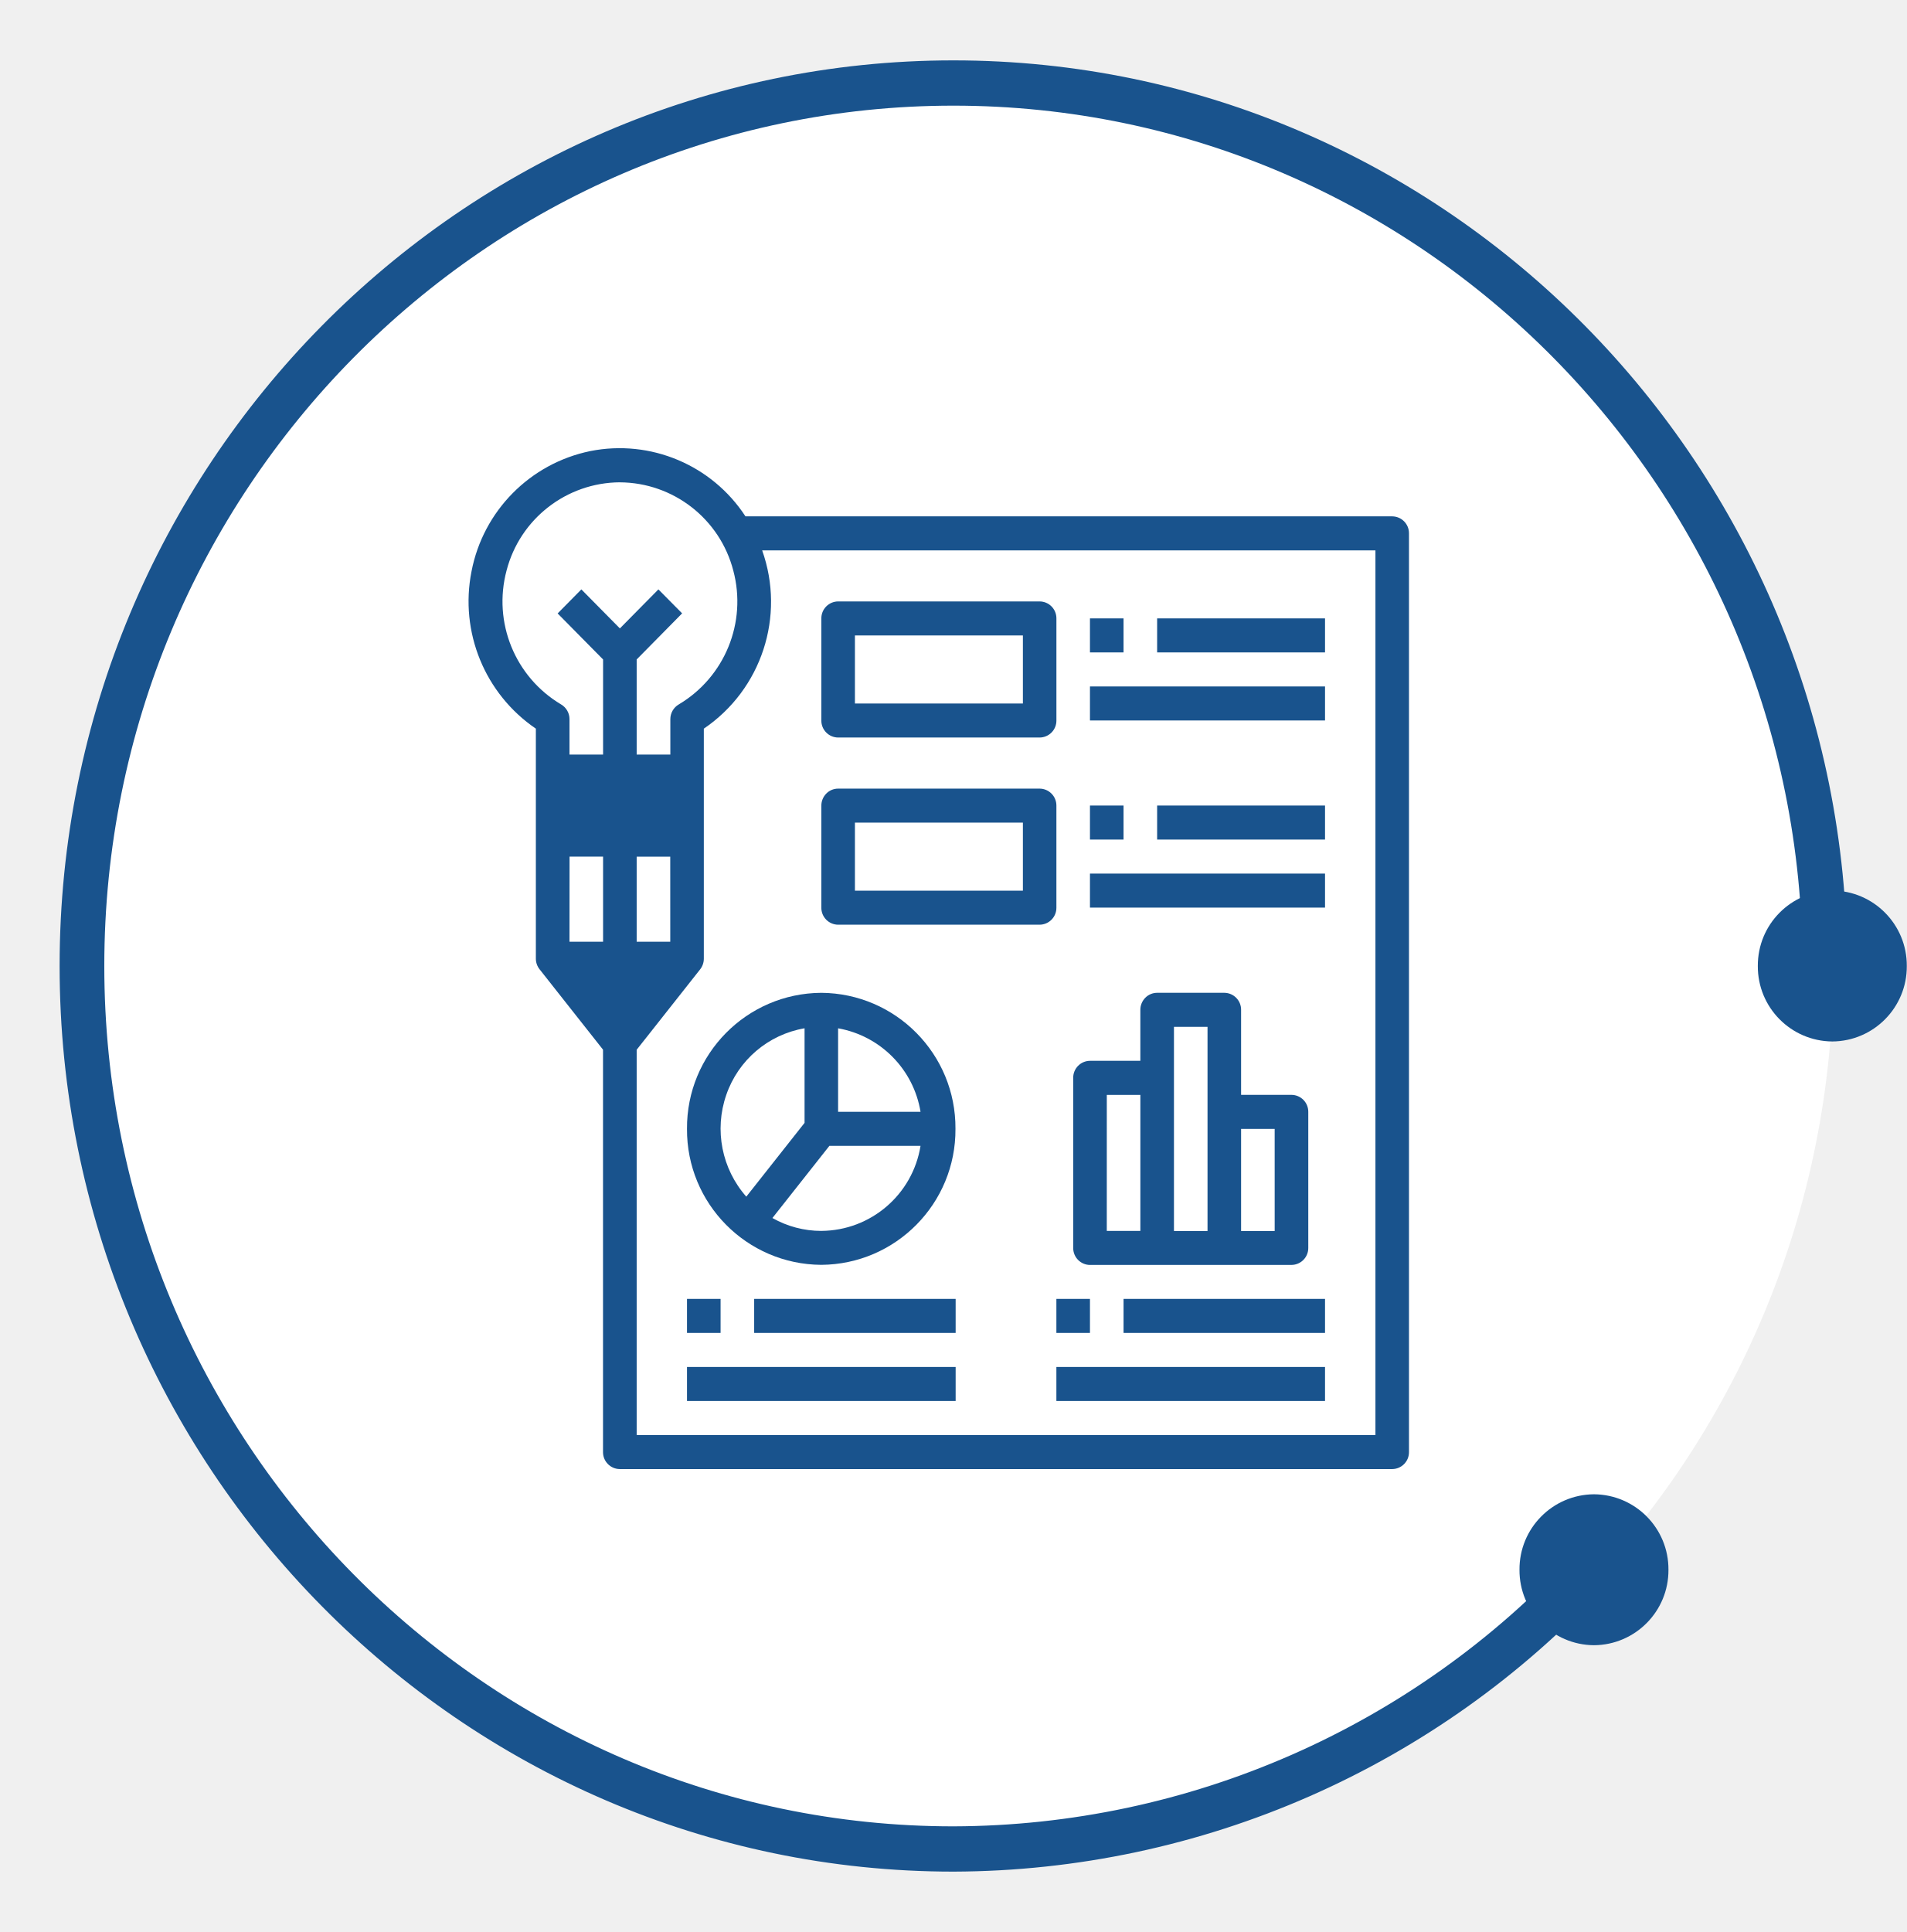
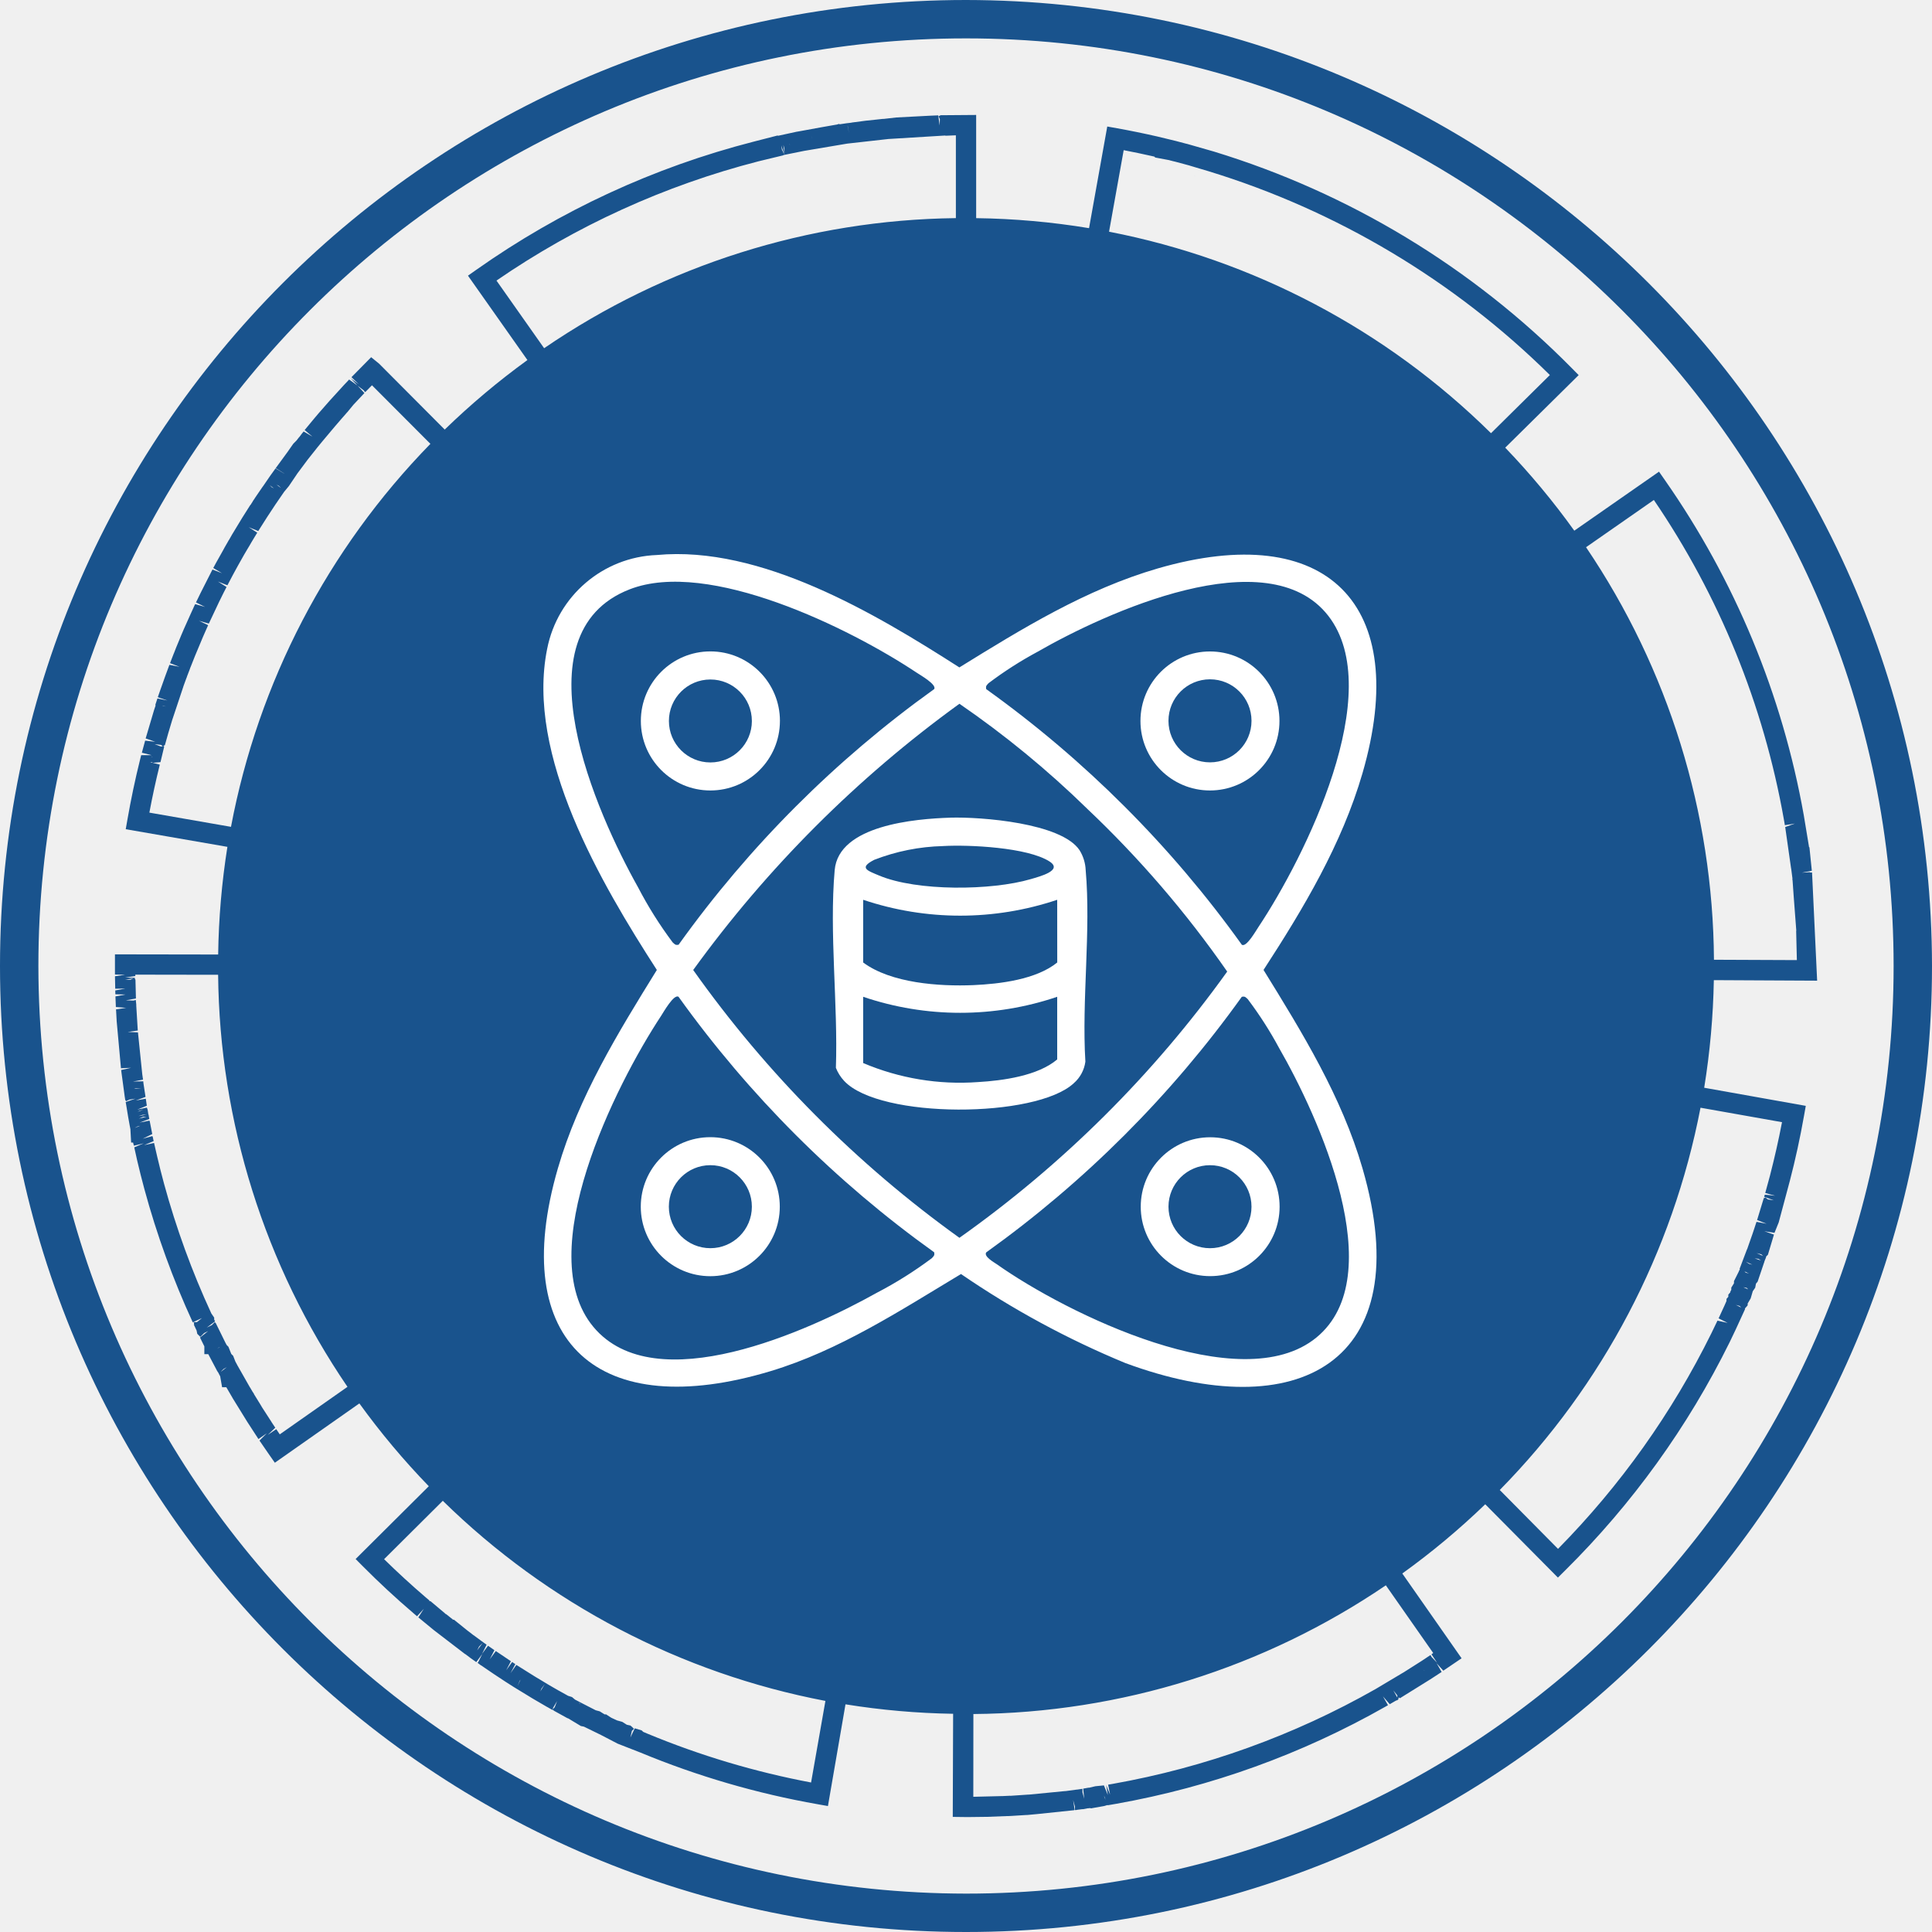
- <svg xmlns="http://www.w3.org/2000/svg" width="126.348" height="128" viewBox="0 0 126.348 128">
+ <svg xmlns="http://www.w3.org/2000/svg" width="128" height="128" viewBox="0 0 128 128">
  <defs>
    <clipPath id="clip-path">
-       <rect id="Rectangle_456267" data-name="Rectangle 456267" width="126.347" height="128" fill="none" />
+       <path id="Trazado_1031300" data-name="Trazado 1031300" d="M2.543,64A61.457,61.457,0,1,1,64,125.457,61.527,61.527,0,0,1,2.543,64M64,0a64,64,0,1,0,64,64A64.071,64.071,0,0,0,64,0Z" fill="#19538d" />
    </clipPath>
    <clipPath id="clip-path-2">
-       <rect id="Rectángulo_47325" data-name="Rectángulo 47325" width="62.325" height="67.654" fill="#19538d" />
+       <path id="Trazado_1031301" data-name="Trazado 1031301" d="M32.933,102.037h-.007Z" transform="translate(-32.926 -102.034)" fill="#19538d" />
+     </clipPath>
+     <clipPath id="clip-path-3">
+       <path id="Trazado_1031302" data-name="Trazado 1031302" d="M13.892,29.232v.035L14,29.128Z" transform="translate(-13.892 -29.128)" fill="#19538d" />
+     </clipPath>
+     <clipPath id="clip-path-4">
+       <path id="Trazado_1031303" data-name="Trazado 1031303" d="M5.943,60.755,5.938,60.7h0a.174.174,0,0,0,.005.055" transform="translate(-5.937 -60.7)" fill="#19538d" />
+     </clipPath>
+     <clipPath id="clip-path-5">
+       <path id="Trazado_1031304" data-name="Trazado 1031304" d="M107.924,54.341h0v0Z" transform="translate(-107.924 -54.311)" fill="#19538d" />
+     </clipPath>
+     <clipPath id="clip-path-6">
+       <path id="Trazado_1031305" data-name="Trazado 1031305" d="M9,42.927H9l.013-.046Z" transform="translate(-9.002 -42.882)" fill="#19538d" />
+     </clipPath>
+     <clipPath id="clip-path-7">
+       <path id="Trazado_1031306" data-name="Trazado 1031306" d="M70.389,8.864l-.034-.013h-.007c.013,0,.026.011.041.014" transform="translate(-70.348 -8.85)" fill="#19538d" />
+     </clipPath>
+     <clipPath id="clip-path-8">
+       <path id="Trazado_1031307" data-name="Trazado 1031307" d="M17.484,26.319h0v0Z" transform="translate(-17.484 -26.318)" fill="#19538d" />
+     </clipPath>
+     <clipPath id="clip-path-9">
+       <path id="Trazado_1031308" data-name="Trazado 1031308" d="M14.715,28.076a.67.67,0,0,0-.076.105l.045-.056.033-.049Z" transform="translate(-14.639 -28.076)" fill="#19538d" />
+     </clipPath>
+     <clipPath id="clip-path-10">
+       <path id="Trazado_1031309" data-name="Trazado 1031309" d="M13.917,88.659l-.009-.015ZM77.033,9.166,77.01,9.16l.023.007m-5.679,108.1-.021-.114.1.275Zm-32.727-5.316.044.021-.007.015Zm-1.132-.555-.017-.01.024.012Zm-.574-.2.013-.013-.006.017Zm-.387-.185.008-.009.1.045-.006.011Zm-1.7.31.259-.437-.161.414-.139.139Zm1.392-.456,0,0,.008,0,0,0Zm54.519-.241-.249-.446.264.33v.131Zm-56.687-.569.214-.286-.29.479Zm-1.449-.5.066-.1-.178.385-.008.009Zm59.914-.725,0-.01.049.073Zm-62.6-1.558.243-.242-.373.5Zm32.75,4.471A49.316,49.316,0,0,0,90,103.215l3.139,4.487-.117.083.374.561-.366-.382-.071-.13-.034.022,0,0-.523.349v0l-1.26.8-.006,0-1.818,1.084A54.557,54.557,0,0,1,71.9,116.371l-.3.052.132.662-.265-.639.114.664-.259-.639-.568.056-.4.095-.051,0-.356.063.07.67-.118-.424V116.7l-.065.006v0l-.3.046v-.005l-.737.1a.726.726,0,0,0-.093.005l-2.329.227c-.033,0-.061.008-.039,0l-1.226.083.118.661-.119-.667-.5.023-.041,0-1.9.047Zm-36.03-7.516-.238-.2c-.948-.812-1.879-1.665-2.774-2.543l3.889-3.868a49.436,49.436,0,0,0,25.35,13.258l-.95,5.405a54.729,54.729,0,0,1-10.819-3.226l-.3-.127-.106-.1-.455-.136-.291.608.1-.439.14-.14-.089-.076,0-.012-.149-.126-.239-.052-.3-.191-.343-.095v0l-.066-.03h0l-.33-.152-.334-.22h-.1l-.321-.2-.265-.071h0l-.989-.507v0l-.383-.2h0l-.2-.168-.259-.083h0l-.61-.34-.062-.033h0l-.621-.359h0l-.2-.12,0,0-.084-.051-.013-.009h0l-.546-.327a1.078,1.078,0,0,0-.127-.078l-1.139-.714,0,0-.031-.012-.381.542.318-.6-.212-.138-.394.547.313-.6-1-.674-.4.543.307-.6-.315-.222-.017-.01-.09-.063-.4.541.307-.608-.228-.161,0,0-.636-.47,0,.006-.311-.241h0l-.008-.006a.629.629,0,0,0-.082-.061l-.9-.725h-.07l0-.009-.362-.292h0l-.1-.076-.007.009-.093-.084,0,0-.925-.778h-.085ZM15.524,91.42l-.011-.025h0a.261.261,0,0,1,.013.031ZM13,88.878l.207-.113-.35.274h-.023Zm-.287-1.445h.02l-.169.113Zm100.765-2.651-.291-.146.251.07.1.1Zm.207-1.314.221.039.095.1Zm.162-.964-.087-.087.3.137Zm.222-.584-.222-.148.435.2Zm.367-.362.247.025.17.114Zm.128-.352.314.081.109.11Zm.981-.766,0,0c-.008.02-.017.04-.026.061Zm-.236-1.424.024,0h-.014ZM7.326,72.8l.15-.03-.331.129H7.128Zm.342-.63H7.9l-.518.129Zm-.028-.129H7.89l-.534.087Zm.042-.358-.235.117-.146.029ZM97.547,96.9a49.44,49.44,0,0,0,13.3-25.327l5.4.958c-.227,1.193-.5,2.385-.8,3.55l-.311,1.14.65.183-.681-.07-.04.139.635.234-.391-.058-.169-.139-.028.04-.051-.025-.03.083h-.006l-.429,1.407.628.245-.667-.126-.16.484,0,0-.1.3h0l-.211.6h0l-.147.424-.008,0-.5,1.323.031.013-.074.115H113.4l0,0-.335.669v.143l-.179.288v.141l-.064.127v.05l-.01,0-.123.147V84.1l-.12.14v.137l-.132.3h0l-.392.852.6.3-.674-.149-.406.841A55.008,55.008,0,0,1,101.407,100.8ZM7.187,70.277h.367l-.494.04Zm-.71-7.189L7.014,63l-.184.093Zm0-.138.672-.1v-.093l5.486.009a49.324,49.324,0,0,0,8.57,27.3l-4.486,3.148-.233-.345-.558.377.494-.473-.175-.263-.074-.111v-.006l-.626-.967,0,0-.075-.128.006.008-.467-.757v-.018l-.11-.167h0l-.134-.231a.151.151,0,0,0-.02-.031l0,.006-.827-1.454.006.012-.04-.072.017.026-.124-.228-.148-.381-.124-.124-.19-.476-.12-.121-.084-.159-.632-1.285,0,0-.067-.068-.2.2-.333.162.551-.411-.058-.121v-.131l-.187-.27A55,55,0,0,1,9.05,76.6c-.162-.6-.316-1.206-.459-1.821l-.2-.872-.658.145.631-.266-.064-.3H8.293l-.018-.032-.629.171.625-.307L8.1,72.442l-.021,0-.007-.012-.636.127.64-.239-.034-.182h0l-.012-.094-.108.014.1-.015,0-.029.006,0H8.012l-.047-.309-.041-.111.02-.008-.022,0-.009-.019-.632.134.63-.259-.067-.464-.662.118.644-.237-.137-.894h0l-.013-.139-.679.013.664-.125-.051-.347h0l-.286-2.783-.679-.029.667-.094-.1-1.64v-.083l-.031-.3-.153.038-.507-.014.669-.126-.031-1.234-.061-.12.056-.009-.066-.011-.018.007ZM8.119,48.677h.16v.04Zm.085-.333.075,0v.015Zm.622-.708-.4-.152.44.055.1.1ZM9,44.958l-.068-.031.244.062Zm1.159-.788.011-.031-.014.044,0-.013m101.582,17.6a49.34,49.34,0,0,0-8.474-27.331l4.493-3.13a54.383,54.383,0,0,1,8.607,21.13l.073.417.664-.109-.643.231.392,2.753,0-.03.092.711-.014,0,.019.108h0l.076,1.079.171,2.252-.01,0,.047,1.942ZM16.993,30.757l-.006.007Zm-.8-.287-.141-.142.279.207Zm.574.021-.268-.2.161.083.129.128Zm3.584-4.074-.01.012Zm2.477-2.708L26.7,27.59A49.438,49.438,0,0,0,13.488,52.964L8.08,52.022c.2-1.066.431-2.133.692-3.182L8.3,48.722l.516-.044.249-1.041H9.007l.062-.074.023,0h0l.013,0,.228-.808h0l.265-.886c.012-.03.022-.058.033-.095l.7-2.1,0-.008.2-.548h0l0,0A.516.516,0,0,0,10.574,43l.192-.5a.268.268,0,0,0,.012-.044.439.439,0,0,0,.041-.1c.026-.052.034-.071.029-.071l.257-.648h0l.533-1.274c.014-.031.025-.054.024-.054l0,0,.166-.377c.018-.036.031-.067.038-.085l.108-.244-.607-.291.653.186.69-1.462c.02-.036.034-.067.045-.089l.209-.424a.4.4,0,0,0,.03-.057l-.006.008.206-.4-.571-.361.628.249.309-.589h0l.137-.255h0l.13-.238h0l.153-.278h0l.127-.225h0l.251-.445h0l.212-.36h0l.141-.233h0l.141-.245h0l.09-.148.007-.013.209-.345h0l.072-.113-.566-.363.629.258.143-.227h0l.445-.7.007-.011.514-.779c.006-.011.014-.022.021-.033l0,0,.584-.85.317-.384.546-.809-.021.025.723-.97,0,0,.663-.835,0,0,.034-.04a.291.291,0,0,0,.05-.06l-.011.012.22-.268h0l.84-1,.407-.472c.036-.039.045-.056.044-.051l.35-.4a.332.332,0,0,0,.039-.042l0,0L21.6,25h0l.728-.776-.459-.493.418.321.076.111.038-.025.006,0ZM71.662,13.533l.969-5.4c.642.124,1.282.257,1.914.4l.115.026.063.062.855.16c.036.009.077.018.053.006a.746.746,0,0,0,.146.043l.135.035a.513.513,0,0,0,.079.018l0,0a.6.6,0,0,0,.1.025l.853.23v0l.066.02a.362.362,0,0,1-.065-.025h0l.094.034.219.065h0l.064.02v0l.908.269a55.178,55.178,0,0,1,22.637,13.51l-3.9,3.854a49.438,49.438,0,0,0-25.3-13.349M49.987,8.1l-.042-.28.2.6Zm.1-.312.068.225V8.39Zm.417-.028L50.49,7.7l.03.081Zm1.438-.523V7.225l.038.178Zm9.571-.088v5.486a49.329,49.329,0,0,0-27.279,8.619l-3.157-4.481a54.62,54.62,0,0,1,17.353-7.9l1.618-.391h0l.107-.044.009.017,0-.013.991-.2h0l.3-.061v0L54.307,7.7v0l2.753-.309.019,0L60.8,7.163l.035.014Zm-7.167-.585v-.05L54.433,7Zm6.16-.746-.141.07.088.185-.014.425-.095-.671-.53.022v0l-2.24.117-.836.095-.063,0-1.063.114-.026,0L54.64,6.3a.286.286,0,0,0-.07.015l-.262.031H54.3l-.479.071-.05-.024-.154.047-.017,0-1.064.187,0,0-1.349.247v0l-.2.035h-.012l-1.223.267-.066-.011-1.6.411a55.962,55.962,0,0,0-18.347,8.484l-.551.388,3.939,5.59a50.012,50.012,0,0,0-5.479,4.606L23.3,22.278l-.526-.428-1.281,1.3h0l-.017.02.006,0-.007.008.476.462-.545-.405.462.493-.554-.4a.522.522,0,0,0-.063.07l-.284.3h0l-.95,1.042h0l-.731.833h0l-.283.335h0l-.636.768.514.433L18.3,26.77l-.1.124-.017.021-.15.2c-.019.02-.039.04-.055.061l-.06.078h0l-.1.126,0,0-.2.2-.394.562,0,0L16.45,29.2l.546.341.021.021-.579-.344-.317.439a.507.507,0,0,0-.053.076l-.448.653,0,0-.031.039-.4.583h0l-.119.177c-.011.017-.022.036-.038.061l-.1.142.022-.03-.061.106h0l-.067.1h0l-.007.013.008,0-.026.035-.01,0-.068.1h0l-.486.768h0l-.653,1.077a.251.251,0,0,0-.029.047l-.184.326a.809.809,0,0,0-.083.137h0l-.234.407a.729.729,0,0,0-.068.128l-.5.892h0l-.173.322.579.344-.632-.243-.782,1.543h0l-.309.635.6.3-.658-.185-.088.19a.858.858,0,0,0-.038.087l-.169.37h0l-.458,1.022c-.009.021-.018.042-.028.067l-.152.355c-.008.019-.015.036-.021.053l0,0h0l-.277.669c-.007.014-.012.03-.018.043l-.141.361a.668.668,0,0,0-.036.085l-.236.609.629.239-.67-.13-.285.773a.2.2,0,0,0-.014.038l-.221.624h0l-.063.175h0l-.18.516h0l0,.023.631.214-.663-.134-.145.445H8.5l-.109.324h0l-.557,1.879.638.222L7.8,47.253l-.138.508h0l-.033.121h0l-.046.173.653.163h-.7l-.074.3c-.323,1.294-.6,2.62-.831,3.939l-.117.664L13.25,54.29a49.957,49.957,0,0,0-.612,7.133L5.8,61.412l0,1.339.673.013-.672.1.017.827.672-.013-.67.126.008.255.674.015-.67.125.026.63,0,.071.682.057-.669.1.04.715c0,.025,0,.044,0,.044v-.007l.287,3.15.674-.032-.66.149.024.2h0l.172,1.268h0l.035.269h0l.042.264H6.5l.033.067.219-.107.405-.064-.646.223.07.412h0l.041.257h0l.051.309h0l.1.557h0l.058.3-.006,0,.047.85H7l.055.21.653-.161-.629.269.2.9q.22.937.47,1.862a56.383,56.383,0,0,0,3.206,8.831l.612-.284-.335.27h-.214l.03.147-.022.018.183.39.045.222.2.2.254-.253.268-.13-.541.428.288.584v.515h.259l.572,1.083.01.021.1.152h0l.018.044,0,0,.09.168.126.723h.279l.411.705V90.8l.979,1.586h0l.585.9h0l.156.239.553-.384-.486.484q.31.462.631.917l.387.552,5.6-3.93a49.79,49.79,0,0,0,4.6,5.486l-4.848,4.823.476.479c1.066,1.073,2.186,2.112,3.335,3.093l.259.222.45-.5-.365.573,1.03.846v0l2.013,1.544c.033.026.082.06.082.052l.34.256.024.018.35.247.4-.542-.271.541-.047.047.225.168.009,0,.814.554a.558.558,0,0,0,.078.053l.649.427a.432.432,0,0,0,.044.03l.561.358a.087.087,0,0,0,.021.014l.024.014h0l.162.1v0l.769.468v0l.253.155h0l.145.086v0l.878.512.008,0a.841.841,0,0,0,.094.055l.212.12,0-.005.03.01.006-.011.064.051,0,.008.886.489.072.03,0-.006.844.509.2.04h0l1.13.552,1.109.577,1.5.586a56.031,56.031,0,0,0,11.766,3.429l.663.117L54.2,111.1a49.764,49.764,0,0,0,7.131.627l-.024,6.831.969.012,1.171-.014h.1l1.312-.051a.975.975,0,0,0,.109,0l.254-.013a.6.6,0,0,0,.09-.006l.839-.052.068,0,.658-.061h0l2.471-.258v-.006l.034-.011-.1-.652.121.428v.231l.058,0,.019,0,.078-.018h0l.343-.042h.06l.31-.06h.067l.073-.015.046.024.886-.157.22-.066.008.017.579-.1a55.875,55.875,0,0,0,17.828-6.436l.164-.094-.334-.584.451.518.353-.205h0l.1-.053.045,0,.078-.077-.006-.01.029-.029-.044-.045.079-.019.036.045,2.023-1.258,0,0,.557-.363,0,0,.067-.045a.963.963,0,0,0,.121-.076l-.338-.584.443.492,0,.01h0l0,0,1.216-.825-3.928-5.618a49.776,49.776,0,0,0,5.495-4.586l4.815,4.857.479-.475a56.391,56.391,0,0,0,10.9-15.123c.118-.242.236-.483.387-.81l.638-1.389-.023-.009.056-.082h.007l.127-.149v-.121l.2-.339.139-.476,0,0,.161-.233.05-.268.111-.132.418-1.238h0l.033-.087-.009,0,.115-.286h0l.01-.031-.021-.006.135-.136.4-1.335-.636-.222.672.108.279-.692.734-2.741c.37-1.416.686-2.87.942-4.319l.118-.662-6.731-1.2a50.03,50.03,0,0,0,.639-7.129l6.844.035-.337-7.166-.129,0-.022-.022-.524.033.66-.128-.158-1.548-.031-.029v-.024L117.69,52.2a55.773,55.773,0,0,0-9.207-22.214l-.385-.553-5.613,3.91a49.988,49.988,0,0,0-4.576-5.5l4.866-4.807-.473-.479A56.55,56.55,0,0,0,78.618,8.228l-1.79-.512a.5.5,0,0,0-.053-.011L76.753,7.7l-.55-.145a.89.89,0,0,0-.087-.024l-1.265-.306q-1.311-.3-2.645-.541l-.663-.118L70.336,13.3a49.831,49.831,0,0,0-7.479-.663V5.8Z" transform="translate(-5.798 -5.797)" fill="#19538d" />
+     </clipPath>
+     <clipPath id="clip-path-11">
+       <rect id="Rectángulo_462667" data-name="Rectángulo 462667" width="55.199" height="55.177" fill="#fff" />
    </clipPath>
  </defs>
-   <g id="img26" transform="translate(126.348 128) rotate(180)">
-     <path id="Path_999622" data-name="Path 999622" d="M58.308,0c32.2,0,58.308,26.447,58.308,59.07s-26.105,59.07-58.308,59.07S0,91.694,0,59.07,26.105,0,58.308,0" transform="translate(4.866 4.93)" fill="#fff" />
-     <g id="Group_1179902" data-name="Group 1179902" transform="translate(0)">
-       <g id="Group_1179905" data-name="Group 1179905" clip-path="url(#clip-path)">
-         <path id="Path_999618" data-name="Path 999618" d="M63.174,0c34.89,0,63.174,28.654,63.174,64s-28.284,64-63.174,64S0,99.346,0,64,28.284,0,63.174,0" fill="none" />
-         <path id="Path_999619" data-name="Path 999619" d="M4.935,0A4.969,4.969,0,0,1,9.871,5a4.969,4.969,0,0,1-4.935,5A4.969,4.969,0,0,1,0,5,4.969,4.969,0,0,1,4.935,0" transform="translate(0 59)" fill="#19538d" />
-         <path id="Path_999620" data-name="Path 999620" d="M4.935,0A4.969,4.969,0,0,1,9.871,5a4.969,4.969,0,0,1-4.935,5A4.969,4.969,0,0,1,0,5,4.969,4.969,0,0,1,4.935,0" transform="translate(15.793 19)" fill="#19538d" />
-         <path id="Path_999621" data-name="Path 999621" d="M59.225,120C26.569,120,0,93.084,0,60H2.961c0,31.43,25.24,57,56.264,57s56.264-25.57,56.264-57S90.25,3,59.225,3A56.141,56.141,0,0,0,18.17,21.024l-2.16-2.052A59.093,59.093,0,0,1,59.225,0c32.657,0,59.225,26.916,59.225,60s-26.569,60-59.225,60" transform="translate(3.948 4)" fill="#19538d" />
-         <rect id="Rectangle_456268" data-name="Rectangle 456268" width="126.347" height="128" fill="none" />
-         <rect id="Rectangle_456269" data-name="Rectangle 456269" width="126.347" height="128" fill="none" />
+   <g id="Grupo_1213559" data-name="Grupo 1213559" transform="translate(-0.137 -0.484)">
+     <g id="Grupo_1180190" data-name="Grupo 1180190" transform="translate(0.137 0.484)">
+       <g id="Grupo_1180171" data-name="Grupo 1180171" transform="translate(0 0)">
+         <g id="Grupo_1180170" data-name="Grupo 1180170" clip-path="url(#clip-path)">
+           <path id="Trazado_1031398" data-name="Trazado 1031398" d="M0,0H181.02V181.019H0Z" transform="translate(-64 64) rotate(-45)" fill="#19538d" />
+         </g>
+       </g>
+       <g id="Grupo_1180173" data-name="Grupo 1180173" transform="translate(37.039 112.569)">
+         <g id="Grupo_1180172" data-name="Grupo 1180172" clip-path="url(#clip-path-2)">
+           <rect id="Rectángulo_458951" data-name="Rectángulo 458951" width="0.007" height="0.007" transform="translate(-0.001 0.001) rotate(-45)" fill="#19538d" />
+         </g>
+       </g>
+       <g id="Grupo_1180175" data-name="Grupo 1180175" transform="translate(18.244 32.762)">
+         <g id="Grupo_1180174" data-name="Grupo 1180174" clip-path="url(#clip-path-3)">
+           <rect id="Rectángulo_458952" data-name="Rectángulo 458952" width="0.174" height="0.174" transform="matrix(0.707, -0.707, 0.707, 0.707, -0.07, 0.07)" fill="#19538d" />
+         </g>
+       </g>
+       <g id="Grupo_1180177" data-name="Grupo 1180177" transform="translate(7.797 68.279)">
+         <g id="Grupo_1180176" data-name="Grupo 1180176" clip-path="url(#clip-path-4)">
+           <rect id="Rectángulo_458953" data-name="Rectángulo 458953" width="0.044" height="0.044" transform="translate(-0.028 0.028) rotate(-45.002)" fill="#19538d" />
+         </g>
+       </g>
+       <g id="Grupo_1180179" data-name="Grupo 1180179" transform="translate(120.303 61.094)">
+         <g id="Grupo_1180178" data-name="Grupo 1180178" clip-path="url(#clip-path-5)">
+           <path id="Trazado_1031310" data-name="Trazado 1031310" d="M0,0l.02,0,0,.02L0,.023Z" transform="translate(-0.015 0.015) rotate(-45.009)" fill="#19538d" />
+         </g>
+       </g>
+       <g id="Grupo_1180181" data-name="Grupo 1180181" transform="translate(11.822 48.237)">
+         <g id="Grupo_1180180" data-name="Grupo 1180180" clip-path="url(#clip-path-6)">
+           <rect id="Rectángulo_458955" data-name="Rectángulo 458955" width="0.042" height="0.042" transform="translate(-0.023 0.023) rotate(-44.999)" fill="#19538d" />
+         </g>
+       </g>
+       <g id="Grupo_1180183" data-name="Grupo 1180183" transform="translate(79.133 11.622)">
+         <g id="Grupo_1180182" data-name="Grupo 1180182" clip-path="url(#clip-path-7)">
+           <rect id="Rectángulo_458956" data-name="Rectángulo 458956" width="0.039" height="0.039" transform="matrix(0.707, -0.707, 0.707, 0.707, -0.007, 0.007)" fill="#19538d" />
+         </g>
+       </g>
+       <g id="Grupo_1180185" data-name="Grupo 1180185" transform="translate(22.961 29.606)">
+         <g id="Grupo_1180184" data-name="Grupo 1180184" clip-path="url(#clip-path-8)">
+           <rect id="Rectángulo_458957" data-name="Rectángulo 458957" width="0.003" height="0.003" transform="matrix(0.706, -0.708, 0.708, 0.706, -0.001, 0.001)" fill="#19538d" />
+         </g>
+       </g>
+       <g id="Grupo_1180187" data-name="Grupo 1180187" transform="translate(19.225 31.58)">
+         <g id="Grupo_1180186" data-name="Grupo 1180186" clip-path="url(#clip-path-9)">
+           <rect id="Rectángulo_458958" data-name="Rectángulo 458958" width="0.129" height="0.129" transform="translate(-0.053 0.053) rotate(-45)" fill="#19538d" />
+         </g>
+       </g>
+       <g id="Grupo_1180189" data-name="Grupo 1180189" transform="translate(7.614 7.613)">
+         <g id="Grupo_1180188" data-name="Grupo 1180188" clip-path="url(#clip-path-10)">
+           <path id="Trazado_1031399" data-name="Trazado 1031399" d="M0,0H159.487V159.487H0Z" transform="translate(-56.388 56.388) rotate(-45)" fill="#19538d" />
+         </g>
      </g>
    </g>
-     <g id="Group_1179903" data-name="Group 1179903" transform="translate(96.66 98.729) rotate(180)">
-       <g id="Group_1099618" data-name="Group 1099618" transform="translate(0 0)">
-         <rect id="Rectangle_401104" data-name="Rectangle 401104" width="67.3" height="69.001" transform="translate(0)" fill="none" />
+     <g id="Grupo_1213565" data-name="Grupo 1213565" transform="translate(36.137 36.484)">
+       <g id="Grupo_1099618" data-name="Grupo 1099618" transform="translate(0 0)">
+         <rect id="Rectángulo_401104" data-name="Rectángulo 401104" width="55.199" height="56.595" transform="translate(0)" fill="none" />
      </g>
-       <g id="Grupo_156261" data-name="Grupo 156261" transform="translate(1.348 0.404)">
-         <rect id="Rectángulo_47312" data-name="Rectángulo 47312" width="8.9" height="4.508" transform="translate(5.586 21.441)" fill="#19538d" />
-         <path id="Trazado_198297" data-name="Trazado 198297" d="M0,0H8.895L4.444,5.635Z" transform="translate(5.588 33.846)" fill="#19538d" />
-         <g id="Grupo_156260" data-name="Grupo 156260" transform="translate(0)">
-           <g id="Grupo_156259" data-name="Grupo 156259" clip-path="url(#clip-path-2)">
-             <path id="Trazado_198298" data-name="Trazado 198298" d="M0,9.011a8.953,8.953,0,0,0,8.894,9.011,8.953,8.953,0,0,0,8.895-9.011A8.953,8.953,0,0,0,8.895,0,8.953,8.953,0,0,0,0,9.011m8.9,6.763a6.569,6.569,0,0,1-3.24-.854L9.434,10.14h6.04A6.7,6.7,0,0,1,8.9,15.773Zm6.58-7.89H10.012V2.351a6.729,6.729,0,0,1,5.463,5.534ZM7.79,2.351V8.615l-3.861,4.89A6.813,6.813,0,0,1,2.6,6.77,6.683,6.683,0,0,1,7.79,2.349" transform="translate(14.486 36.102)" fill="#19538d" />
-             <rect id="Rectángulo_47313" data-name="Rectángulo 47313" width="2.225" height="2.254" transform="translate(14.486 56.38)" fill="#19538d" />
-             <rect id="Rectángulo_47314" data-name="Rectángulo 47314" width="13.35" height="2.254" transform="translate(18.937 56.38)" fill="#19538d" />
-             <rect id="Rectángulo_47315" data-name="Rectángulo 47315" width="17.801" height="2.254" transform="translate(14.486 60.89)" fill="#19538d" />
-             <rect id="Rectángulo_47316" data-name="Rectángulo 47316" width="2.225" height="2.254" transform="translate(38.962 56.38)" fill="#19538d" />
-             <rect id="Rectángulo_47317" data-name="Rectángulo 47317" width="13.35" height="2.254" transform="translate(43.413 56.38)" fill="#19538d" />
-             <rect id="Rectángulo_47318" data-name="Rectángulo 47318" width="17.801" height="2.254" transform="translate(38.962 60.89)" fill="#19538d" />
-             <rect id="Rectángulo_47319" data-name="Rectángulo 47319" width="2.225" height="2.254" transform="translate(41.187 11.295)" fill="#19538d" />
-             <rect id="Rectángulo_47320" data-name="Rectángulo 47320" width="11.125" height="2.254" transform="translate(45.638 11.295)" fill="#19538d" />
-             <rect id="Rectángulo_47321" data-name="Rectángulo 47321" width="15.576" height="2.254" transform="translate(41.187 15.804)" fill="#19538d" />
-             <rect id="Rectángulo_47322" data-name="Rectángulo 47322" width="2.225" height="2.254" transform="translate(41.187 23.694)" fill="#19538d" />
-             <rect id="Rectángulo_47323" data-name="Rectángulo 47323" width="11.125" height="2.254" transform="translate(45.638 23.694)" fill="#19538d" />
-             <rect id="Rectángulo_47324" data-name="Rectángulo 47324" width="15.576" height="2.254" transform="translate(41.187 28.202)" fill="#19538d" />
-             <path id="Trazado_198299" data-name="Trazado 198299" d="M1.111,18.028H14.463A1.119,1.119,0,0,0,15.576,16.9V7.889a1.119,1.119,0,0,0-1.112-1.128H11.124V1.128A1.119,1.119,0,0,0,10.012,0H5.562a1.1,1.1,0,0,0-.787.33,1.134,1.134,0,0,0-.326.8V4.506H1.112A1.119,1.119,0,0,0,0,5.633V16.909A1.119,1.119,0,0,0,1.111,18.03M13.35,15.781H11.124V9.016h2.225ZM6.676,2.254H8.9V15.781H6.676ZM2.226,6.763H4.45v9.011H2.225Z" transform="translate(40.077 36.101)" fill="#19538d" />
-             <path id="Trazado_198300" data-name="Trazado 198300" d="M1.113,9.017h13.35A1.119,1.119,0,0,0,15.576,7.89V1.127A1.119,1.119,0,0,0,14.463,0H1.113A1.119,1.119,0,0,0,0,1.127V7.889A1.119,1.119,0,0,0,1.111,9.017ZM2.225,2.253h11.13v4.51H2.225Z" transform="translate(23.388 10.171)" fill="#19538d" />
-             <path id="Trazado_198301" data-name="Trazado 198301" d="M1.113,9.016h13.35a1.119,1.119,0,0,0,1.112-1.127V1.128A1.119,1.119,0,0,0,14.463,0H1.113A1.1,1.1,0,0,0,.326.33a1.134,1.134,0,0,0-.326.8V7.889A1.119,1.119,0,0,0,1.113,9.016M2.225,2.254h11.13V6.763H2.225Z" transform="translate(23.388 22.573)" fill="#19538d" />
-             <path id="Trazado_198302" data-name="Trazado 198302" d="M4.457,18.584v15.24a1.138,1.138,0,0,0,.244.7l4.206,5.328V66.512a1.12,1.12,0,0,0,1.113,1.127H61.2a1.119,1.119,0,0,0,1.112-1.127V5.647A1.119,1.119,0,0,0,61.2,4.519H18.346A9.957,9.957,0,0,0,8.066.194,10.08,10.08,0,0,0,.193,8.167,10.2,10.2,0,0,0,4.457,18.584m8.9,6.228H6.687V22.554h6.67Zm-3.33,12.849L7.888,34.953h4.275Zm-3.337-10.6H8.911V32.7H6.686ZM13.363,32.7H11.137V27.065h2.225ZM60.089,6.775V65.386H11.137V39.858l4.206-5.327a1.138,1.138,0,0,0,.244-.7V18.584A10.155,10.155,0,0,0,19.453,6.775ZM10.024,2.265a7.806,7.806,0,0,1,7.515,5.844,7.934,7.934,0,0,1-3.614,8.871,1.129,1.129,0,0,0-.557.975V20.3H11.137v-6.3l3.012-3.054L12.577,9.358l-2.552,2.585L7.472,9.358,5.9,10.951,8.911,14v6.3H6.686V17.954a1.127,1.127,0,0,0-.557-.975A7.934,7.934,0,0,1,2.516,8.107,7.806,7.806,0,0,1,10.03,2.263Z" transform="translate(0.014 0.016)" fill="#19538d" />
-           </g>
+       <g id="Grupo_1212990" data-name="Grupo 1212990" transform="translate(0 0.709)">
+         <g id="Grupo_1212989" data-name="Grupo 1212989" clip-path="url(#clip-path-11)">
+           <path id="Trazado_1278987" data-name="Trazado 1278987" d="M7.517.063C14.4-.582,21.983,3.934,27.561,7.51,31.726,4.935,35.949,2.335,40.7.954,51.908-2.3,57.523,3.317,54.268,14.52c-1.367,4.705-3.912,8.965-6.556,13.033,2.575,4.165,5.174,8.388,6.556,13.141,3.757,12.93-4.328,17.121-15.721,12.9A59.284,59.284,0,0,1,27.669,47.7c-4.031,2.42-8.077,5.068-12.632,6.438C3.752,57.534-2.425,52.349.962,40.695c1.381-4.754,3.98-8.976,6.556-13.141C3.829,21.836-1.18,13.33.251,6.279A7.706,7.706,0,0,1,7.517.063M25.889,8.949c.2-.3-.928-.936-1.171-1.1C20.3,4.907,10.943.3,5.715,2.337c-7.55,2.936-2.155,14.906.552,19.731a26.454,26.454,0,0,0,2.3,3.661c.136.118.173.2.393.152A73.355,73.355,0,0,1,25.889,8.949M46.273,25.882c.3.2.936-.929,1.1-1.171C50.442,20.1,55.917,9.125,52,4.088,47.991-1.057,37.2,3.909,32.74,6.474a25.172,25.172,0,0,0-3.248,2.082c-.118.136-.2.173-.152.393A73.355,73.355,0,0,1,46.273,25.882M36.016,16.859a63.894,63.894,0,0,0-8.451-6.941A78.858,78.858,0,0,0,9.926,27.557,75.742,75.742,0,0,0,27.565,45.3a75.48,75.48,0,0,0,17.74-17.639,69.287,69.287,0,0,0-9.289-10.8M8.956,29.333c-.307-.208-.992,1.012-1.159,1.266C4.77,35.189-.787,46.283,3.312,51.2s14.281.255,18.764-2.25a26.474,26.474,0,0,0,3.661-2.3c.118-.136.2-.173.152-.393A73.358,73.358,0,0,1,8.956,29.333M29.34,46.266c-.184.272.529.663.7.784,4.577,3.241,16.155,8.961,21.171,4.86,4.991-4.081.109-14.708-2.464-19.177a25.161,25.161,0,0,0-2.082-3.248c-.136-.118-.173-.2-.393-.152A73.351,73.351,0,0,1,29.34,46.266" transform="translate(0 -0.001)" fill="#fff" />
+           <path id="Trazado_1278988" data-name="Trazado 1278988" d="M130.111,111.364c2.033-.061,7.366.347,8.569,2.156a2.707,2.707,0,0,1,.406,1.318c.357,4.033-.268,8.6-.02,12.691a2.291,2.291,0,0,1-.767,1.427c-2.492,2.333-12.863,2.38-15.216-.152a2.726,2.726,0,0,1-.546-.865c.145-4.2-.445-8.958-.08-13.1.262-2.972,5.317-3.4,7.655-3.474m-.47,1.881a13.49,13.49,0,0,0-4.572.914c-1.027.533-.462.706.332,1.039,2.511,1.055,7.441,1,10.039.239.589-.174,2.178-.578,1.243-1.175-1.454-.929-5.311-1.116-7.042-1.018m7.557,3.56a20.166,20.166,0,0,1-12.855,0v4.154c1.842,1.372,5.039,1.595,7.3,1.5,1.762-.077,4.173-.372,5.558-1.5Zm0,6.427a19.991,19.991,0,0,1-12.855,0v4.389a16.41,16.41,0,0,0,7.61,1.261c1.642-.095,3.968-.413,5.245-1.5Z" transform="translate(-103.157 -93.901)" fill="#fff" />
+           <path id="Trazado_1278989" data-name="Trazado 1278989" d="M50.406,45.737A4.607,4.607,0,1,1,45.8,41.129a4.607,4.607,0,0,1,4.607,4.608m-1.86,0A2.748,2.748,0,1,0,45.8,48.486a2.748,2.748,0,0,0,2.748-2.748" transform="translate(-34.734 -34.681)" fill="#fff" />
+           <path id="Trazado_1278990" data-name="Trazado 1278990" d="M261.547,45.76a4.605,4.605,0,1,1-4.605-4.605,4.605,4.605,0,0,1,4.605,4.605m-1.852-.009a2.751,2.751,0,1,0-2.751,2.751,2.751,2.751,0,0,0,2.751-2.751" transform="translate(-212.779 -34.703)" fill="#fff" />
+           <path id="Trazado_1278991" data-name="Trazado 1278991" d="M50.37,251.031a4.605,4.605,0,1,1-4.605-4.605,4.605,4.605,0,0,1,4.605,4.605m-1.85,0a2.75,2.75,0,1,0-2.75,2.75,2.75,2.75,0,0,0,2.75-2.75" transform="translate(-34.707 -207.794)" fill="#fff" />
+           <path id="Trazado_1278992" data-name="Trazado 1278992" d="M261.61,251.042a4.6,4.6,0,1,1-4.6-4.6,4.6,4.6,0,0,1,4.6,4.6m-1.862,0a2.75,2.75,0,1,0-2.75,2.75,2.75,2.75,0,0,0,2.75-2.75" transform="translate(-212.833 -207.804)" fill="#fff" />
        </g>
      </g>
    </g>
  </g>
</svg>
